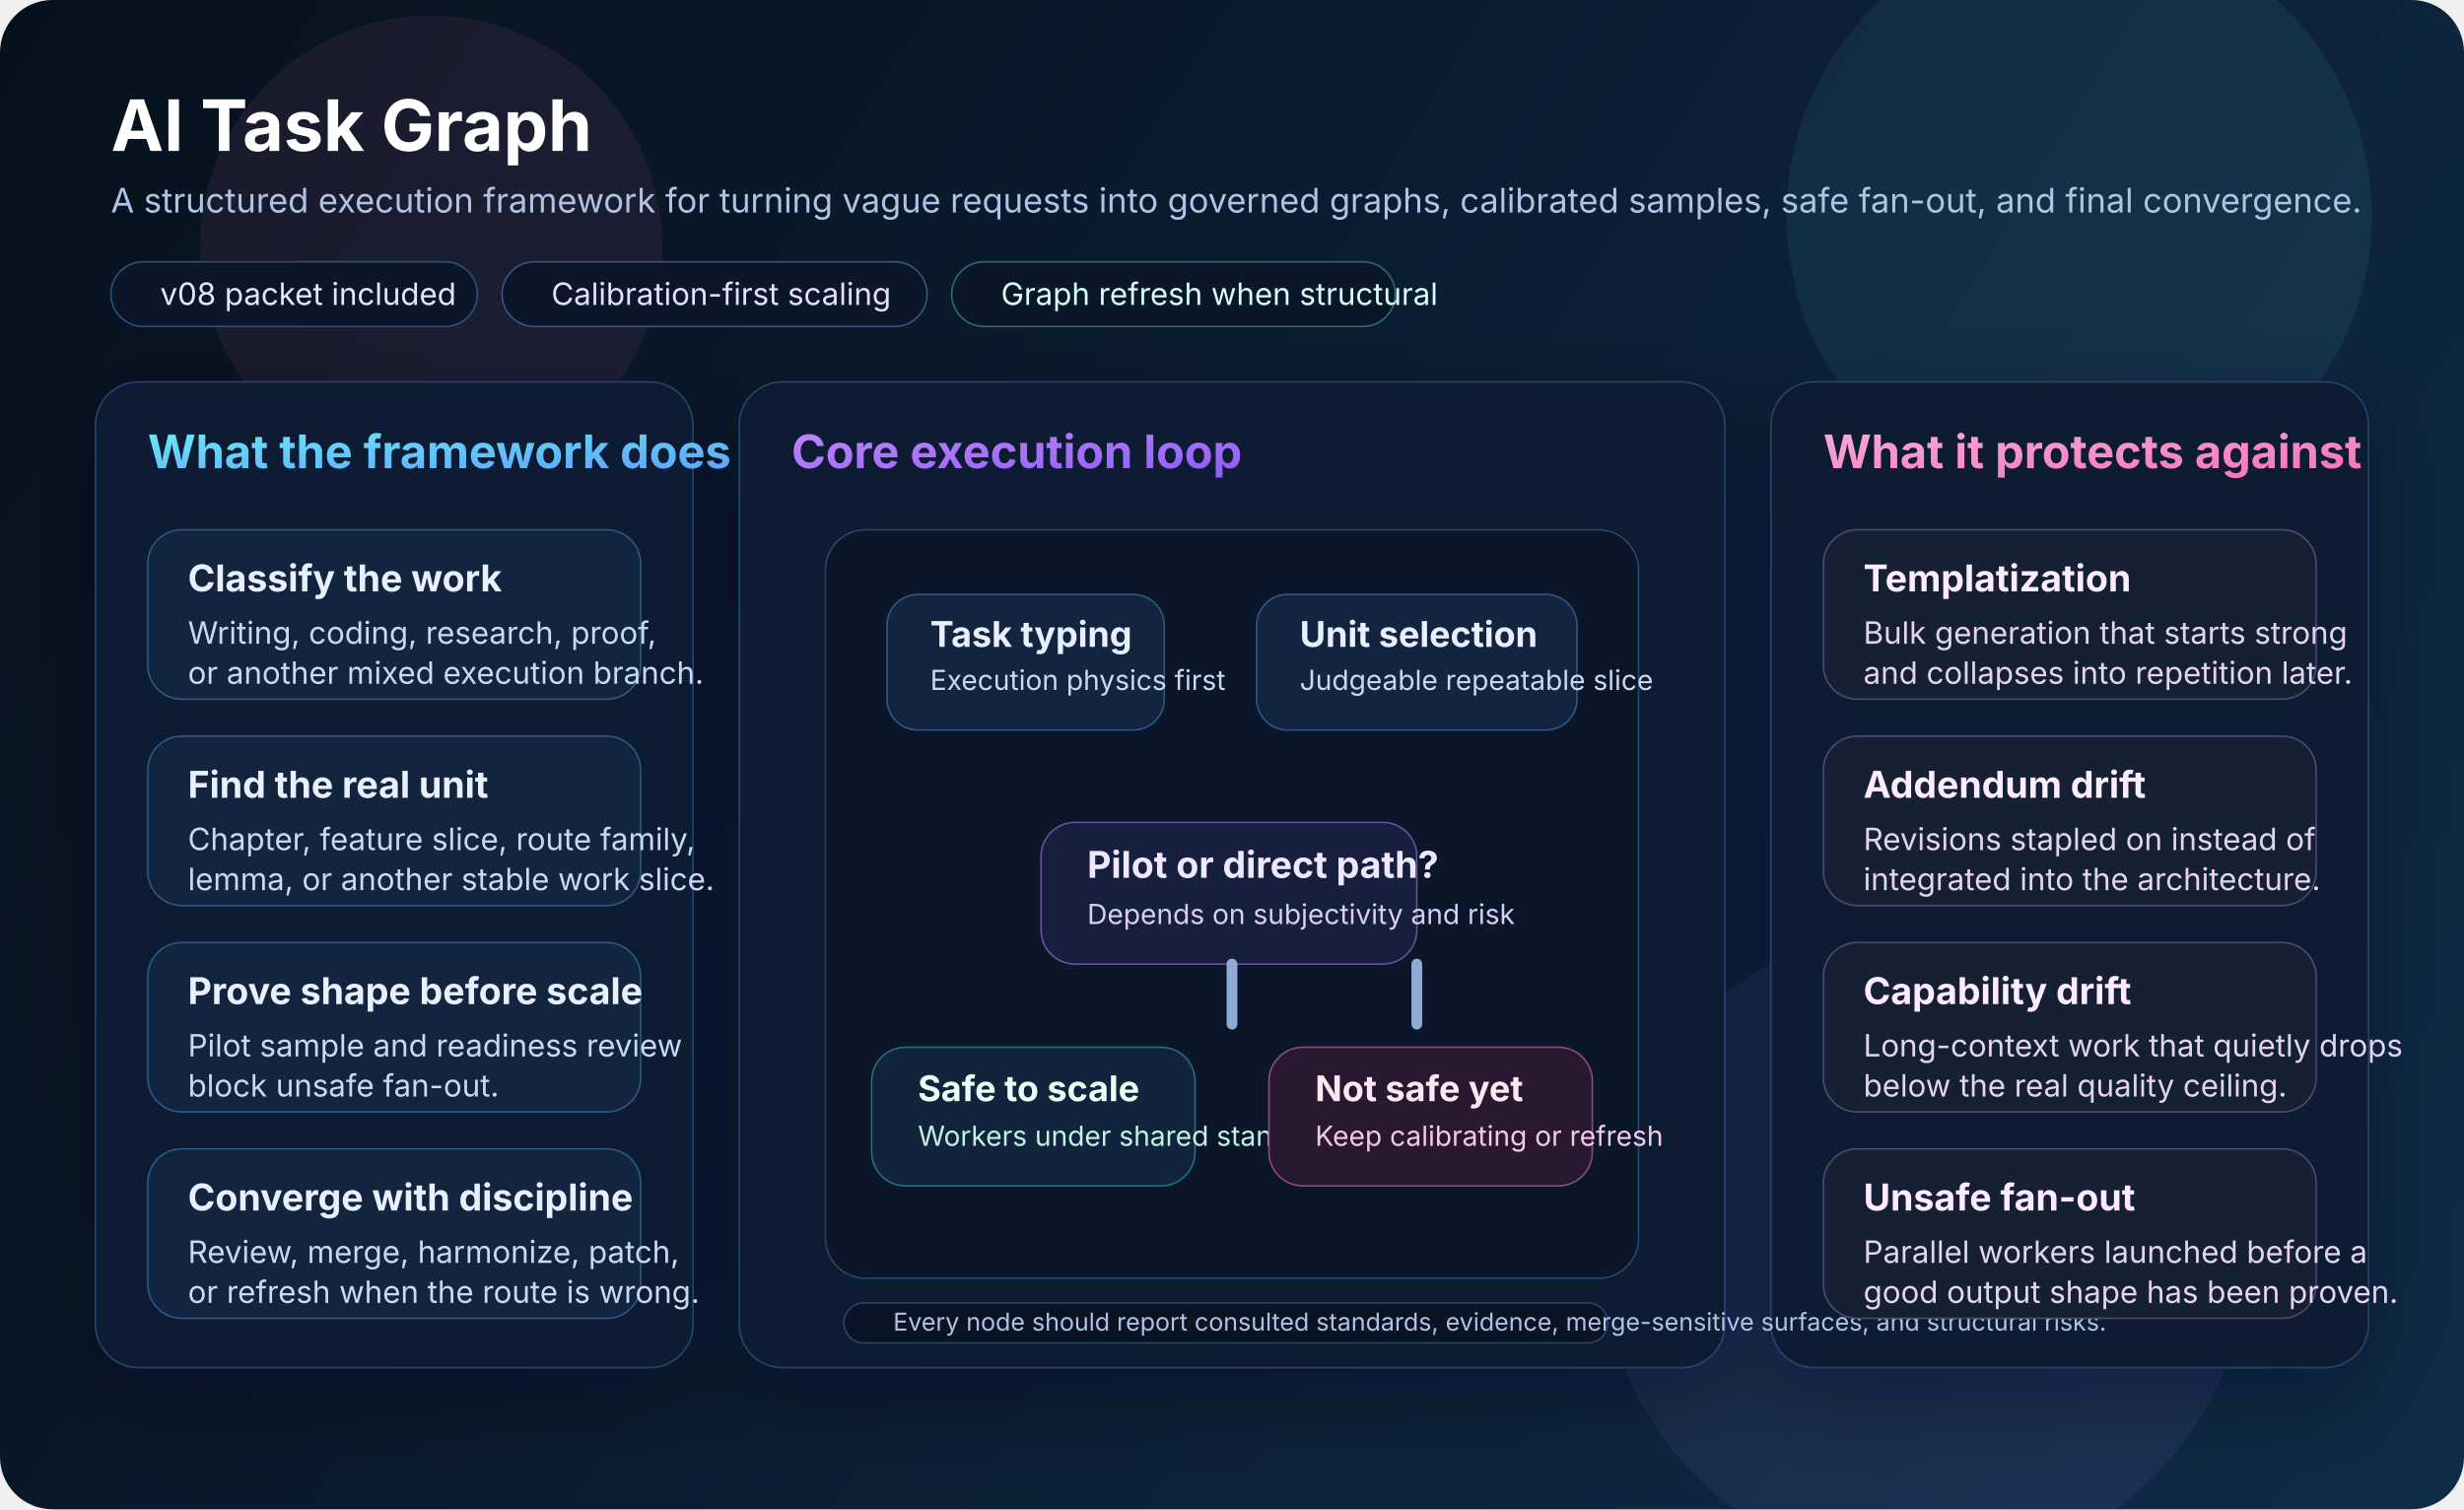
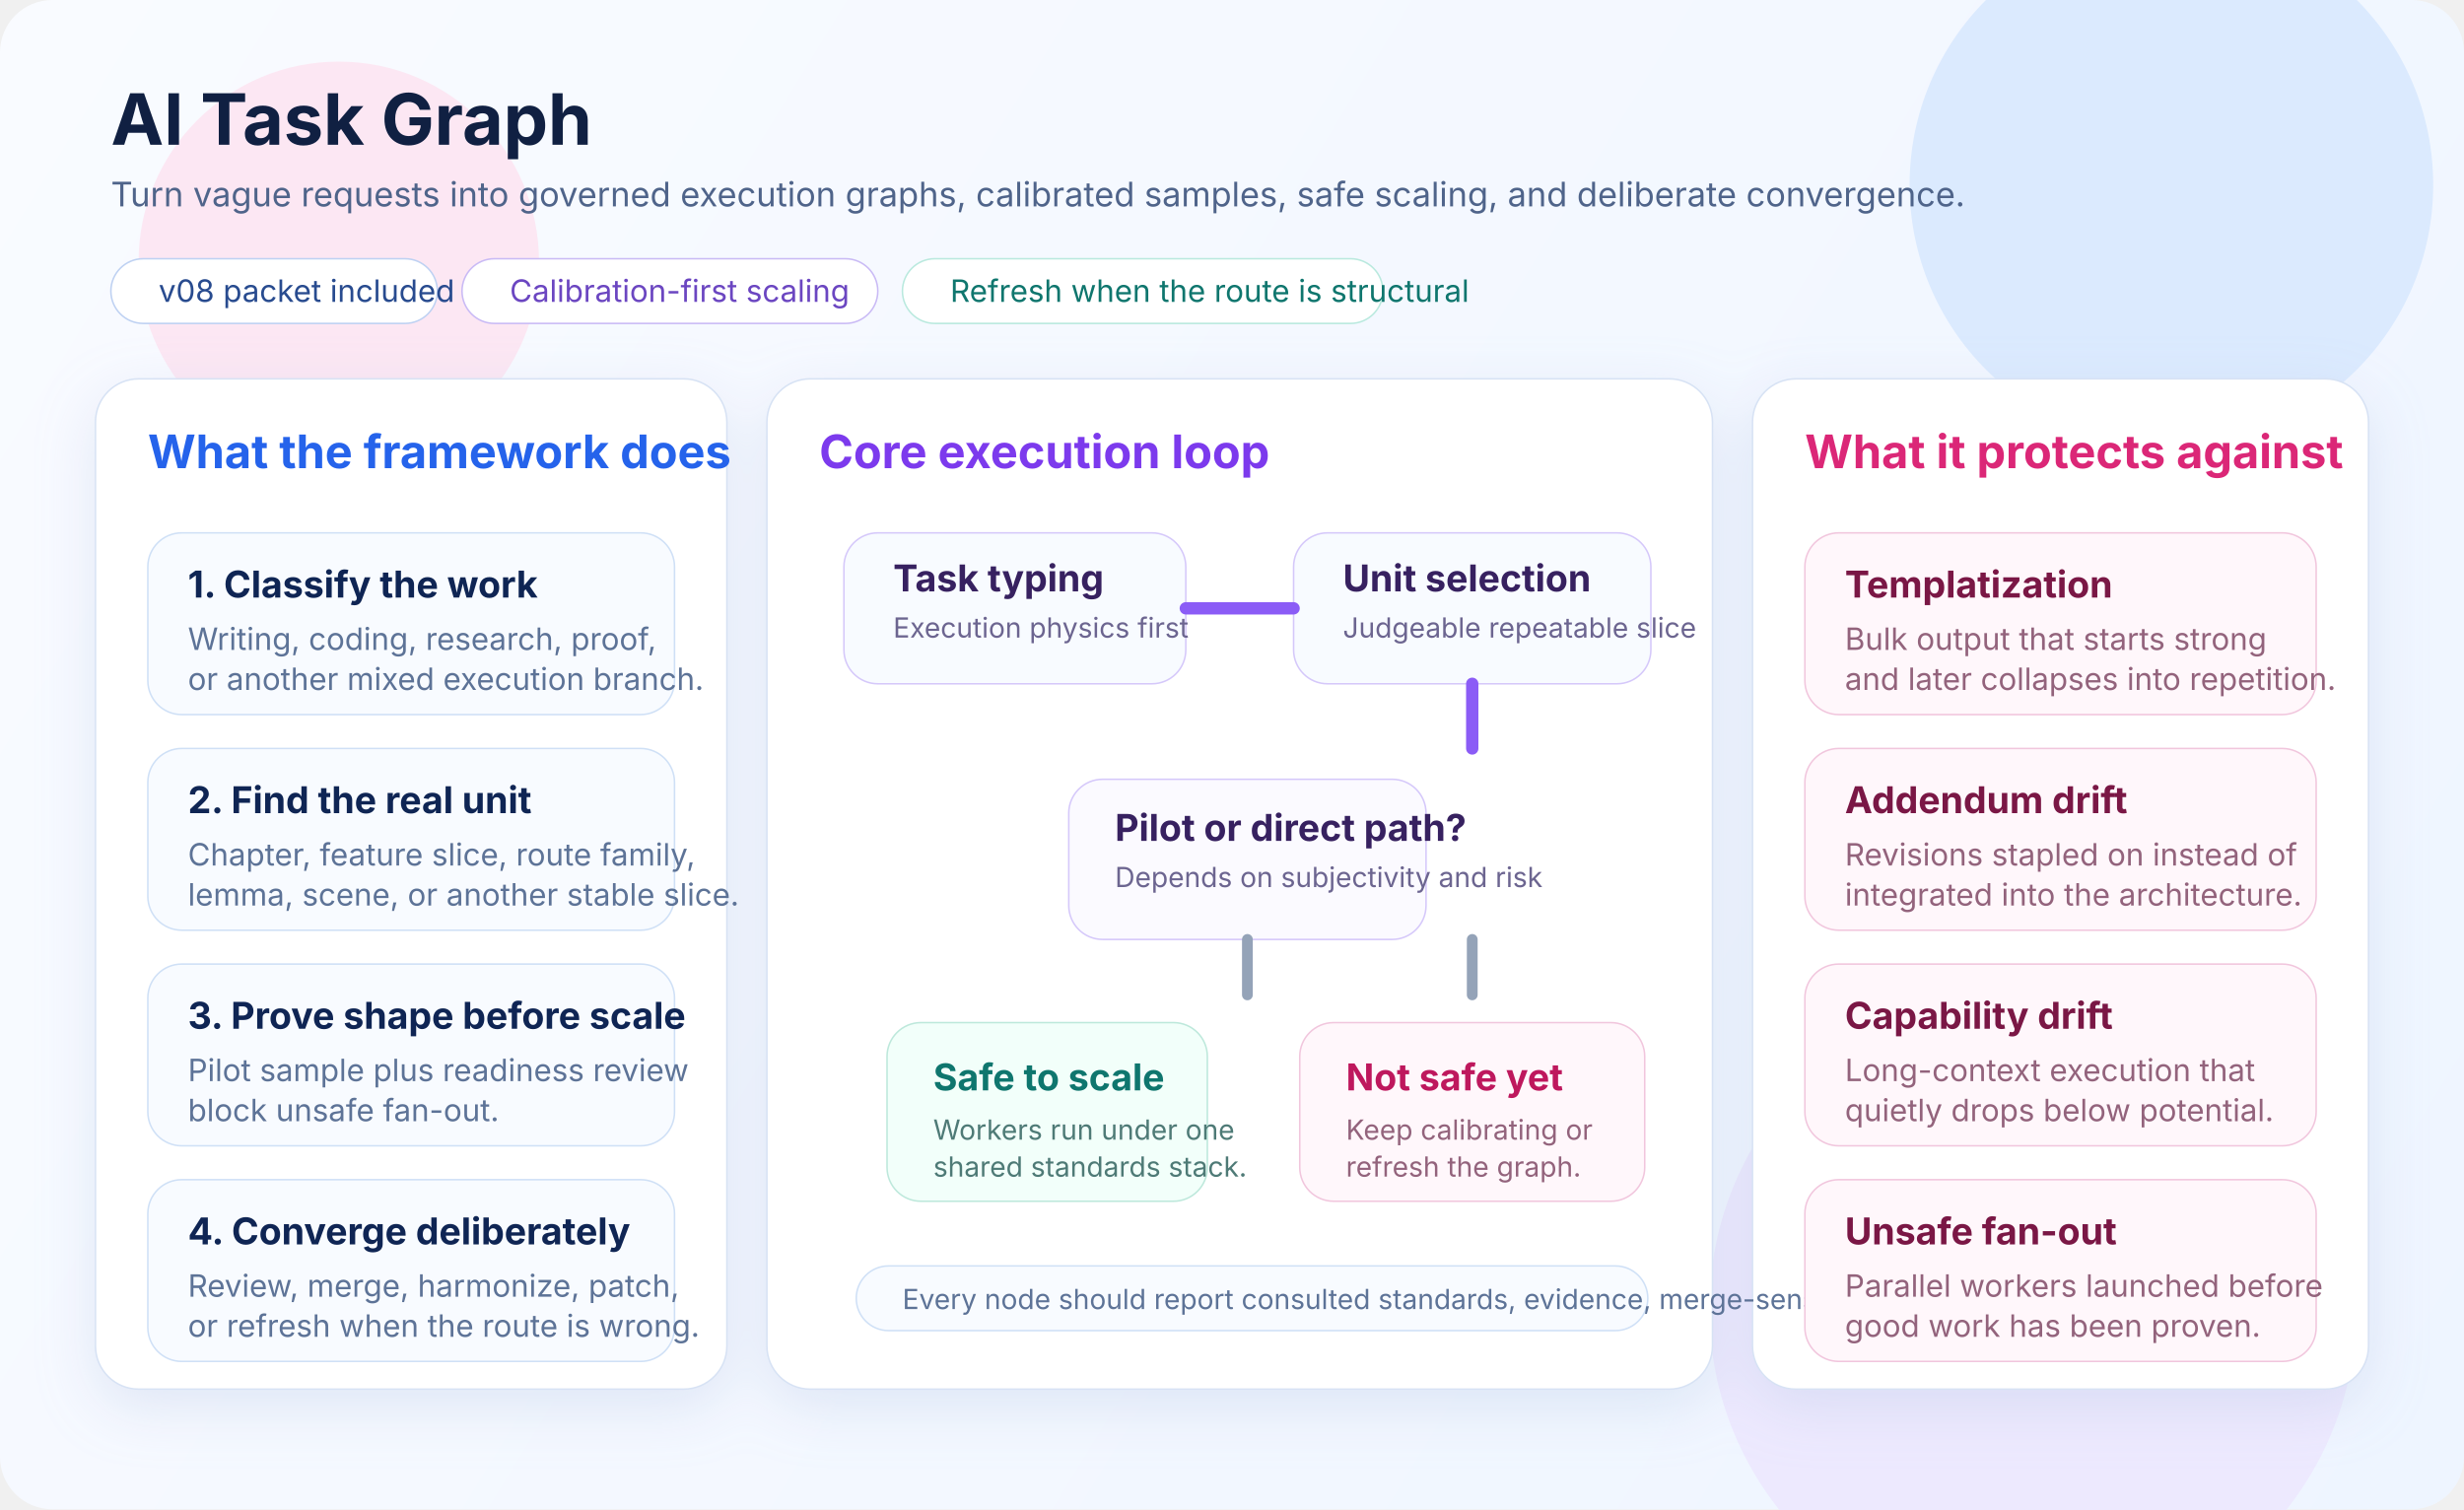
<svg xmlns="http://www.w3.org/2000/svg" width="1600" height="980" viewBox="0 0 1600 980" fill="none">
  <defs>
    <linearGradient id="bg" x1="0" y1="0" x2="1600" y2="980" gradientUnits="userSpaceOnUse">
-       <stop stop-color="#07111D" />
-       <stop offset="1" stop-color="#102B49" />
-     </linearGradient>
-     <linearGradient id="aqua" x1="0" y1="0" x2="1" y2="1">
-       <stop stop-color="#67E8F9" />
-       <stop offset="1" stop-color="#60A5FA" />
-     </linearGradient>
-     <linearGradient id="violet" x1="0" y1="0" x2="1" y2="1">
-       <stop stop-color="#C084FC" />
-       <stop offset="1" stop-color="#8B5CF6" />
-     </linearGradient>
-     <linearGradient id="pink" x1="0" y1="0" x2="1" y2="1">
-       <stop stop-color="#F9A8D4" />
-       <stop offset="1" stop-color="#F472B6" />
+       <stop stop-color="#F9FBFF" />
+       <stop offset="1" stop-color="#EEF5FF" />
    </linearGradient>
    <filter id="shadow" x="-20%" y="-20%" width="140%" height="140%">
-       <feDropShadow dx="0" dy="18" stdDeviation="28" flood-color="#020617" flood-opacity="0.36" />
+       <feDropShadow dx="0" dy="12" stdDeviation="18" flood-color="#B7C7E6" flood-opacity="0.35" />
    </filter>
  </defs>
  <rect width="1600" height="980" rx="34" fill="url(#bg)" />
-   <circle cx="1350" cy="140" r="190" fill="#67E8F9" fill-opacity="0.07" />
-   <circle cx="1250" cy="810" r="210" fill="#A78BFA" fill-opacity="0.08" />
-   <circle cx="280" cy="160" r="150" fill="#F472B6" fill-opacity="0.08" />
-   <text x="72" y="98" fill="white" font-size="46" font-family="Inter, Segoe UI, Arial" font-weight="700">AI Task Graph</text>
-   <text x="72" y="138" fill="#AFC4E4" font-size="22" font-family="Inter, Segoe UI, Arial">A structured execution framework for turning vague requests into governed graphs, calibrated samples, safe fan-out, and final convergence.</text>
-   <rect x="72" y="170" width="238" height="42" rx="21" fill="#0B1628" stroke="#2A537D" />
-   <text x="104" y="198" fill="#DCE9FF" font-size="20" font-family="Inter, Segoe UI, Arial">v08 packet included</text>
-   <rect x="326" y="170" width="276" height="42" rx="21" fill="#0B1628" stroke="#3A5587" />
-   <text x="358" y="198" fill="#E8DEFF" font-size="20" font-family="Inter, Segoe UI, Arial">Calibration-first scaling</text>
-   <rect x="618" y="170" width="288" height="42" rx="21" fill="#0B1628" stroke="#2D6E70" />
-   <text x="650" y="198" fill="#D6FFF7" font-size="20" font-family="Inter, Segoe UI, Arial">Graph refresh when structural</text>
+   <circle cx="1410" cy="120" r="170" fill="#DBEAFE" />
+   <circle cx="220" cy="170" r="130" fill="#FCE7F3" />
+   <circle cx="1320" cy="850" r="210" fill="#EDE9FE" />
+   <text x="72" y="94" fill="#102042" font-size="46" font-family="Inter, Segoe UI, Arial" font-weight="700">AI Task Graph</text>
+   <text x="72" y="134" fill="#4F648A" font-size="22" font-family="Inter, Segoe UI, Arial">Turn vague requests into governed execution graphs, calibrated samples, safe scaling, and deliberate convergence.</text>
+   <rect x="72" y="168" width="212" height="42" rx="21" fill="#FFFFFF" stroke="#BED1F2" />
+   <text x="103" y="196" fill="#284B8F" font-size="20" font-family="Inter, Segoe UI, Arial">v08 packet included</text>
+   <rect x="300" y="168" width="270" height="42" rx="21" fill="#FFFFFF" stroke="#C9BAF5" />
+   <text x="331" y="196" fill="#6B46C1" font-size="20" font-family="Inter, Segoe UI, Arial">Calibration-first scaling</text>
+   <rect x="586" y="168" width="312" height="42" rx="21" fill="#FFFFFF" stroke="#B9E9DE" />
+   <text x="617" y="196" fill="#0F766E" font-size="20" font-family="Inter, Segoe UI, Arial">Refresh when the route is structural</text>
  <g filter="url(#shadow)">
-     <rect x="62" y="248" width="388" height="640" rx="28" fill="#0F1A30" stroke="#28456F" />
-     <rect x="480" y="248" width="640" height="640" rx="28" fill="#0F1A30" stroke="#28456F" />
-     <rect x="1150" y="248" width="388" height="640" rx="28" fill="#0F1A30" stroke="#28456F" />
+     <rect x="62" y="246" width="410" height="656" rx="28" fill="#FFFFFF" stroke="#D7E2F4" />
+     <rect x="498" y="246" width="614" height="656" rx="28" fill="#FFFFFF" stroke="#D7E2F4" />
+     <rect x="1138" y="246" width="400" height="656" rx="28" fill="#FFFFFF" stroke="#D7E2F4" />
  </g>
-   <text x="96" y="304" fill="url(#aqua)" font-size="30" font-family="Inter, Segoe UI, Arial" font-weight="700">What the framework does</text>
-   <rect x="96" y="344" width="320" height="110" rx="22" fill="#12243E" stroke="#2B5B88" />
-   <text x="122" y="384" fill="#E8F0FF" font-size="24" font-family="Inter, Segoe UI, Arial" font-weight="700">Classify the work</text>
-   <text x="122" y="418" fill="#C8D9F1" font-size="20" font-family="Inter, Segoe UI, Arial">Writing, coding, research, proof,</text>
-   <text x="122" y="444" fill="#C8D9F1" font-size="20" font-family="Inter, Segoe UI, Arial">or another mixed execution branch.</text>
-   <rect x="96" y="478" width="320" height="110" rx="22" fill="#12243E" stroke="#2B5B88" />
-   <text x="122" y="518" fill="#E8F0FF" font-size="24" font-family="Inter, Segoe UI, Arial" font-weight="700">Find the real unit</text>
-   <text x="122" y="552" fill="#C8D9F1" font-size="20" font-family="Inter, Segoe UI, Arial">Chapter, feature slice, route family,</text>
-   <text x="122" y="578" fill="#C8D9F1" font-size="20" font-family="Inter, Segoe UI, Arial">lemma, or another stable work slice.</text>
-   <rect x="96" y="612" width="320" height="110" rx="22" fill="#12243E" stroke="#2B5B88" />
-   <text x="122" y="652" fill="#E8F0FF" font-size="24" font-family="Inter, Segoe UI, Arial" font-weight="700">Prove shape before scale</text>
-   <text x="122" y="686" fill="#C8D9F1" font-size="20" font-family="Inter, Segoe UI, Arial">Pilot sample and readiness review</text>
-   <text x="122" y="712" fill="#C8D9F1" font-size="20" font-family="Inter, Segoe UI, Arial">block unsafe fan-out.</text>
-   <rect x="96" y="746" width="320" height="110" rx="22" fill="#12243E" stroke="#2B5B88" />
-   <text x="122" y="786" fill="#E8F0FF" font-size="24" font-family="Inter, Segoe UI, Arial" font-weight="700">Converge with discipline</text>
-   <text x="122" y="820" fill="#C8D9F1" font-size="20" font-family="Inter, Segoe UI, Arial">Review, merge, harmonize, patch,</text>
-   <text x="122" y="846" fill="#C8D9F1" font-size="20" font-family="Inter, Segoe UI, Arial">or refresh when the route is wrong.</text>
-   <text x="514" y="304" fill="url(#violet)" font-size="30" font-family="Inter, Segoe UI, Arial" font-weight="700">Core execution loop</text>
-   <rect x="536" y="344" width="528" height="486" rx="26" fill="#0C1629" stroke="#27466E" />
-   <rect x="576" y="386" width="180" height="88" rx="20" fill="#132440" stroke="#2B5B88" />
-   <text x="604" y="420" fill="#E8F0FF" font-size="23" font-family="Inter, Segoe UI, Arial" font-weight="700">Task typing</text>
-   <text x="604" y="448" fill="#C8D9F1" font-size="18" font-family="Inter, Segoe UI, Arial">Execution physics first</text>
-   <rect x="816" y="386" width="208" height="88" rx="20" fill="#132440" stroke="#2B5B88" />
-   <text x="844" y="420" fill="#E8F0FF" font-size="23" font-family="Inter, Segoe UI, Arial" font-weight="700">Unit selection</text>
-   <text x="844" y="448" fill="#C8D9F1" font-size="18" font-family="Inter, Segoe UI, Arial">Judgeable repeatable slice</text>
-   <rect x="676" y="534" width="244" height="92" rx="22" fill="#161F3D" stroke="#6B52A4" />
-   <text x="706" y="570" fill="#EFE7FF" font-size="24" font-family="Inter, Segoe UI, Arial" font-weight="700">Pilot or direct path?</text>
-   <text x="706" y="600" fill="#D9CDF9" font-size="18" font-family="Inter, Segoe UI, Arial">Depends on subjectivity and risk</text>
-   <rect x="566" y="680" width="210" height="90" rx="22" fill="#11243B" stroke="#2A6F78" />
-   <text x="596" y="715" fill="#E8FFF9" font-size="23" font-family="Inter, Segoe UI, Arial" font-weight="700">Safe to scale</text>
-   <text x="596" y="744" fill="#C6EFE8" font-size="18" font-family="Inter, Segoe UI, Arial">Workers under shared standards</text>
-   <rect x="824" y="680" width="210" height="90" rx="22" fill="#2A1830" stroke="#8B4D87" />
-   <text x="854" y="715" fill="#FFE6F5" font-size="23" font-family="Inter, Segoe UI, Arial" font-weight="700">Not safe yet</text>
-   <text x="854" y="744" fill="#F2CCE5" font-size="18" font-family="Inter, Segoe UI, Arial">Keep calibrating or refresh</text>
-   <path d="M756 430H816" stroke="url(#aqua)" stroke-width="8" stroke-linecap="round" />
-   <path d="M920 474V520" stroke="url(#violet)" stroke-width="7" stroke-linecap="round" />
-   <path d="M800 626V665" stroke="#8FAAD6" stroke-width="7" stroke-linecap="round" />
-   <path d="M920 626V665" stroke="#8FAAD6" stroke-width="7" stroke-linecap="round" />
-   <rect x="548" y="846" width="496" height="26" rx="13" fill="#0A1425" stroke="#27466E" />
-   <text x="580" y="864" fill="#AFC4E4" font-size="16" font-family="Inter, Segoe UI, Arial">Every node should report consulted standards, evidence, merge-sensitive surfaces, and structural risks.</text>
-   <text x="1184" y="304" fill="url(#pink)" font-size="30" font-family="Inter, Segoe UI, Arial" font-weight="700">What it protects against</text>
-   <rect x="1184" y="344" width="320" height="110" rx="22" fill="#152033" stroke="#4F4A76" />
-   <text x="1210" y="384" fill="#FDEBFF" font-size="24" font-family="Inter, Segoe UI, Arial" font-weight="700">Templatization</text>
-   <text x="1210" y="418" fill="#E3D4F0" font-size="20" font-family="Inter, Segoe UI, Arial">Bulk generation that starts strong</text>
-   <text x="1210" y="444" fill="#E3D4F0" font-size="20" font-family="Inter, Segoe UI, Arial">and collapses into repetition later.</text>
-   <rect x="1184" y="478" width="320" height="110" rx="22" fill="#152033" stroke="#4F4A76" />
-   <text x="1210" y="518" fill="#FDEBFF" font-size="24" font-family="Inter, Segoe UI, Arial" font-weight="700">Addendum drift</text>
-   <text x="1210" y="552" fill="#E3D4F0" font-size="20" font-family="Inter, Segoe UI, Arial">Revisions stapled on instead of</text>
-   <text x="1210" y="578" fill="#E3D4F0" font-size="20" font-family="Inter, Segoe UI, Arial">integrated into the architecture.</text>
-   <rect x="1184" y="612" width="320" height="110" rx="22" fill="#152033" stroke="#4F4A76" />
-   <text x="1210" y="652" fill="#FDEBFF" font-size="24" font-family="Inter, Segoe UI, Arial" font-weight="700">Capability drift</text>
-   <text x="1210" y="686" fill="#E3D4F0" font-size="20" font-family="Inter, Segoe UI, Arial">Long-context work that quietly drops</text>
-   <text x="1210" y="712" fill="#E3D4F0" font-size="20" font-family="Inter, Segoe UI, Arial">below the real quality ceiling.</text>
-   <rect x="1184" y="746" width="320" height="110" rx="22" fill="#152033" stroke="#4F4A76" />
-   <text x="1210" y="786" fill="#FDEBFF" font-size="24" font-family="Inter, Segoe UI, Arial" font-weight="700">Unsafe fan-out</text>
-   <text x="1210" y="820" fill="#E3D4F0" font-size="20" font-family="Inter, Segoe UI, Arial">Parallel workers launched before a</text>
-   <text x="1210" y="846" fill="#E3D4F0" font-size="20" font-family="Inter, Segoe UI, Arial">good output shape has been proven.</text>
+   <text x="96" y="304" fill="#2563EB" font-size="30" font-family="Inter, Segoe UI, Arial" font-weight="700">What the framework does</text>
+   <rect x="96" y="346" width="342" height="118" rx="22" fill="#F8FBFF" stroke="#CFE0F6" />
+   <text x="122" y="388" fill="#0F2554" font-size="24" font-family="Inter, Segoe UI, Arial" font-weight="700">1. Classify the work</text>
+   <text x="122" y="422" fill="#5D7397" font-size="20" font-family="Inter, Segoe UI, Arial">Writing, coding, research, proof,</text>
+   <text x="122" y="448" fill="#5D7397" font-size="20" font-family="Inter, Segoe UI, Arial">or another mixed execution branch.</text>
+   <rect x="96" y="486" width="342" height="118" rx="22" fill="#F8FBFF" stroke="#CFE0F6" />
+   <text x="122" y="528" fill="#0F2554" font-size="24" font-family="Inter, Segoe UI, Arial" font-weight="700">2. Find the real unit</text>
+   <text x="122" y="562" fill="#5D7397" font-size="20" font-family="Inter, Segoe UI, Arial">Chapter, feature slice, route family,</text>
+   <text x="122" y="588" fill="#5D7397" font-size="20" font-family="Inter, Segoe UI, Arial">lemma, scene, or another stable slice.</text>
+   <rect x="96" y="626" width="342" height="118" rx="22" fill="#F8FBFF" stroke="#CFE0F6" />
+   <text x="122" y="668" fill="#0F2554" font-size="24" font-family="Inter, Segoe UI, Arial" font-weight="700">3. Prove shape before scale</text>
+   <text x="122" y="702" fill="#5D7397" font-size="20" font-family="Inter, Segoe UI, Arial">Pilot sample plus readiness review</text>
+   <text x="122" y="728" fill="#5D7397" font-size="20" font-family="Inter, Segoe UI, Arial">block unsafe fan-out.</text>
+   <rect x="96" y="766" width="342" height="118" rx="22" fill="#F8FBFF" stroke="#CFE0F6" />
+   <text x="122" y="808" fill="#0F2554" font-size="24" font-family="Inter, Segoe UI, Arial" font-weight="700">4. Converge deliberately</text>
+   <text x="122" y="842" fill="#5D7397" font-size="20" font-family="Inter, Segoe UI, Arial">Review, merge, harmonize, patch,</text>
+   <text x="122" y="868" fill="#5D7397" font-size="20" font-family="Inter, Segoe UI, Arial">or refresh when the route is wrong.</text>
+   <text x="532" y="304" fill="#7C3AED" font-size="30" font-family="Inter, Segoe UI, Arial" font-weight="700">Core execution loop</text>
+   <rect x="548" y="346" width="222" height="98" rx="22" fill="#F8FBFF" stroke="#D5C8FA" />
+   <text x="580" y="384" fill="#372160" font-size="24" font-family="Inter, Segoe UI, Arial" font-weight="700">Task typing</text>
+   <text x="580" y="414" fill="#6C6590" font-size="18" font-family="Inter, Segoe UI, Arial">Execution physics first</text>
+   <rect x="840" y="346" width="232" height="98" rx="22" fill="#F8FBFF" stroke="#D5C8FA" />
+   <text x="872" y="384" fill="#372160" font-size="24" font-family="Inter, Segoe UI, Arial" font-weight="700">Unit selection</text>
+   <text x="872" y="414" fill="#6C6590" font-size="18" font-family="Inter, Segoe UI, Arial">Judgeable repeatable slice</text>
+   <path d="M770 395H840" stroke="#8B5CF6" stroke-width="8" stroke-linecap="round" />
+   <rect x="694" y="506" width="232" height="104" rx="22" fill="#FBFAFF" stroke="#D5C8FA" />
+   <text x="724" y="546" fill="#372160" font-size="24" font-family="Inter, Segoe UI, Arial" font-weight="700">Pilot or direct path?</text>
+   <text x="724" y="576" fill="#6C6590" font-size="18" font-family="Inter, Segoe UI, Arial">Depends on subjectivity and risk</text>
+   <path d="M956 444V486" stroke="#8B5CF6" stroke-width="8" stroke-linecap="round" />
+   <rect x="576" y="664" width="208" height="116" rx="22" fill="#F2FFFA" stroke="#BDE8DB" />
+   <text x="606" y="708" fill="#0F766E" font-size="24" font-family="Inter, Segoe UI, Arial" font-weight="700">Safe to scale</text>
+   <text x="606" y="740" fill="#4E7A76" font-size="18" font-family="Inter, Segoe UI, Arial">Workers run under one</text>
+   <text x="606" y="764" fill="#4E7A76" font-size="18" font-family="Inter, Segoe UI, Arial">shared standards stack.</text>
+   <rect x="844" y="664" width="224" height="116" rx="22" fill="#FFF7FB" stroke="#F1C6DD" />
+   <text x="874" y="708" fill="#BE185D" font-size="24" font-family="Inter, Segoe UI, Arial" font-weight="700">Not safe yet</text>
+   <text x="874" y="740" fill="#93637C" font-size="18" font-family="Inter, Segoe UI, Arial">Keep calibrating or</text>
+   <text x="874" y="764" fill="#93637C" font-size="18" font-family="Inter, Segoe UI, Arial">refresh the graph.</text>
+   <path d="M810 610V646" stroke="#94A3B8" stroke-width="7" stroke-linecap="round" />
+   <path d="M956 610V646" stroke="#94A3B8" stroke-width="7" stroke-linecap="round" />
+   <rect x="556" y="822" width="514" height="42" rx="21" fill="#F8FBFF" stroke="#CFE0F6" />
+   <text x="586" y="850" fill="#5D7397" font-size="18" font-family="Inter, Segoe UI, Arial">Every node should report consulted standards, evidence, merge-sensitive surfaces, and structural risks.</text>
+   <text x="1172" y="304" fill="#DB2777" font-size="30" font-family="Inter, Segoe UI, Arial" font-weight="700">What it protects against</text>
+   <rect x="1172" y="346" width="332" height="118" rx="22" fill="#FFF7FB" stroke="#F1C6DD" />
+   <text x="1198" y="388" fill="#7A1745" font-size="24" font-family="Inter, Segoe UI, Arial" font-weight="700">Templatization</text>
+   <text x="1198" y="422" fill="#93637C" font-size="20" font-family="Inter, Segoe UI, Arial">Bulk output that starts strong</text>
+   <text x="1198" y="448" fill="#93637C" font-size="20" font-family="Inter, Segoe UI, Arial">and later collapses into repetition.</text>
+   <rect x="1172" y="486" width="332" height="118" rx="22" fill="#FFF7FB" stroke="#F1C6DD" />
+   <text x="1198" y="528" fill="#7A1745" font-size="24" font-family="Inter, Segoe UI, Arial" font-weight="700">Addendum drift</text>
+   <text x="1198" y="562" fill="#93637C" font-size="20" font-family="Inter, Segoe UI, Arial">Revisions stapled on instead of</text>
+   <text x="1198" y="588" fill="#93637C" font-size="20" font-family="Inter, Segoe UI, Arial">integrated into the architecture.</text>
+   <rect x="1172" y="626" width="332" height="118" rx="22" fill="#FFF7FB" stroke="#F1C6DD" />
+   <text x="1198" y="668" fill="#7A1745" font-size="24" font-family="Inter, Segoe UI, Arial" font-weight="700">Capability drift</text>
+   <text x="1198" y="702" fill="#93637C" font-size="20" font-family="Inter, Segoe UI, Arial">Long-context execution that</text>
+   <text x="1198" y="728" fill="#93637C" font-size="20" font-family="Inter, Segoe UI, Arial">quietly drops below potential.</text>
+   <rect x="1172" y="766" width="332" height="118" rx="22" fill="#FFF7FB" stroke="#F1C6DD" />
+   <text x="1198" y="808" fill="#7A1745" font-size="24" font-family="Inter, Segoe UI, Arial" font-weight="700">Unsafe fan-out</text>
+   <text x="1198" y="842" fill="#93637C" font-size="20" font-family="Inter, Segoe UI, Arial">Parallel workers launched before</text>
+   <text x="1198" y="868" fill="#93637C" font-size="20" font-family="Inter, Segoe UI, Arial">good work has been proven.</text>
</svg>
